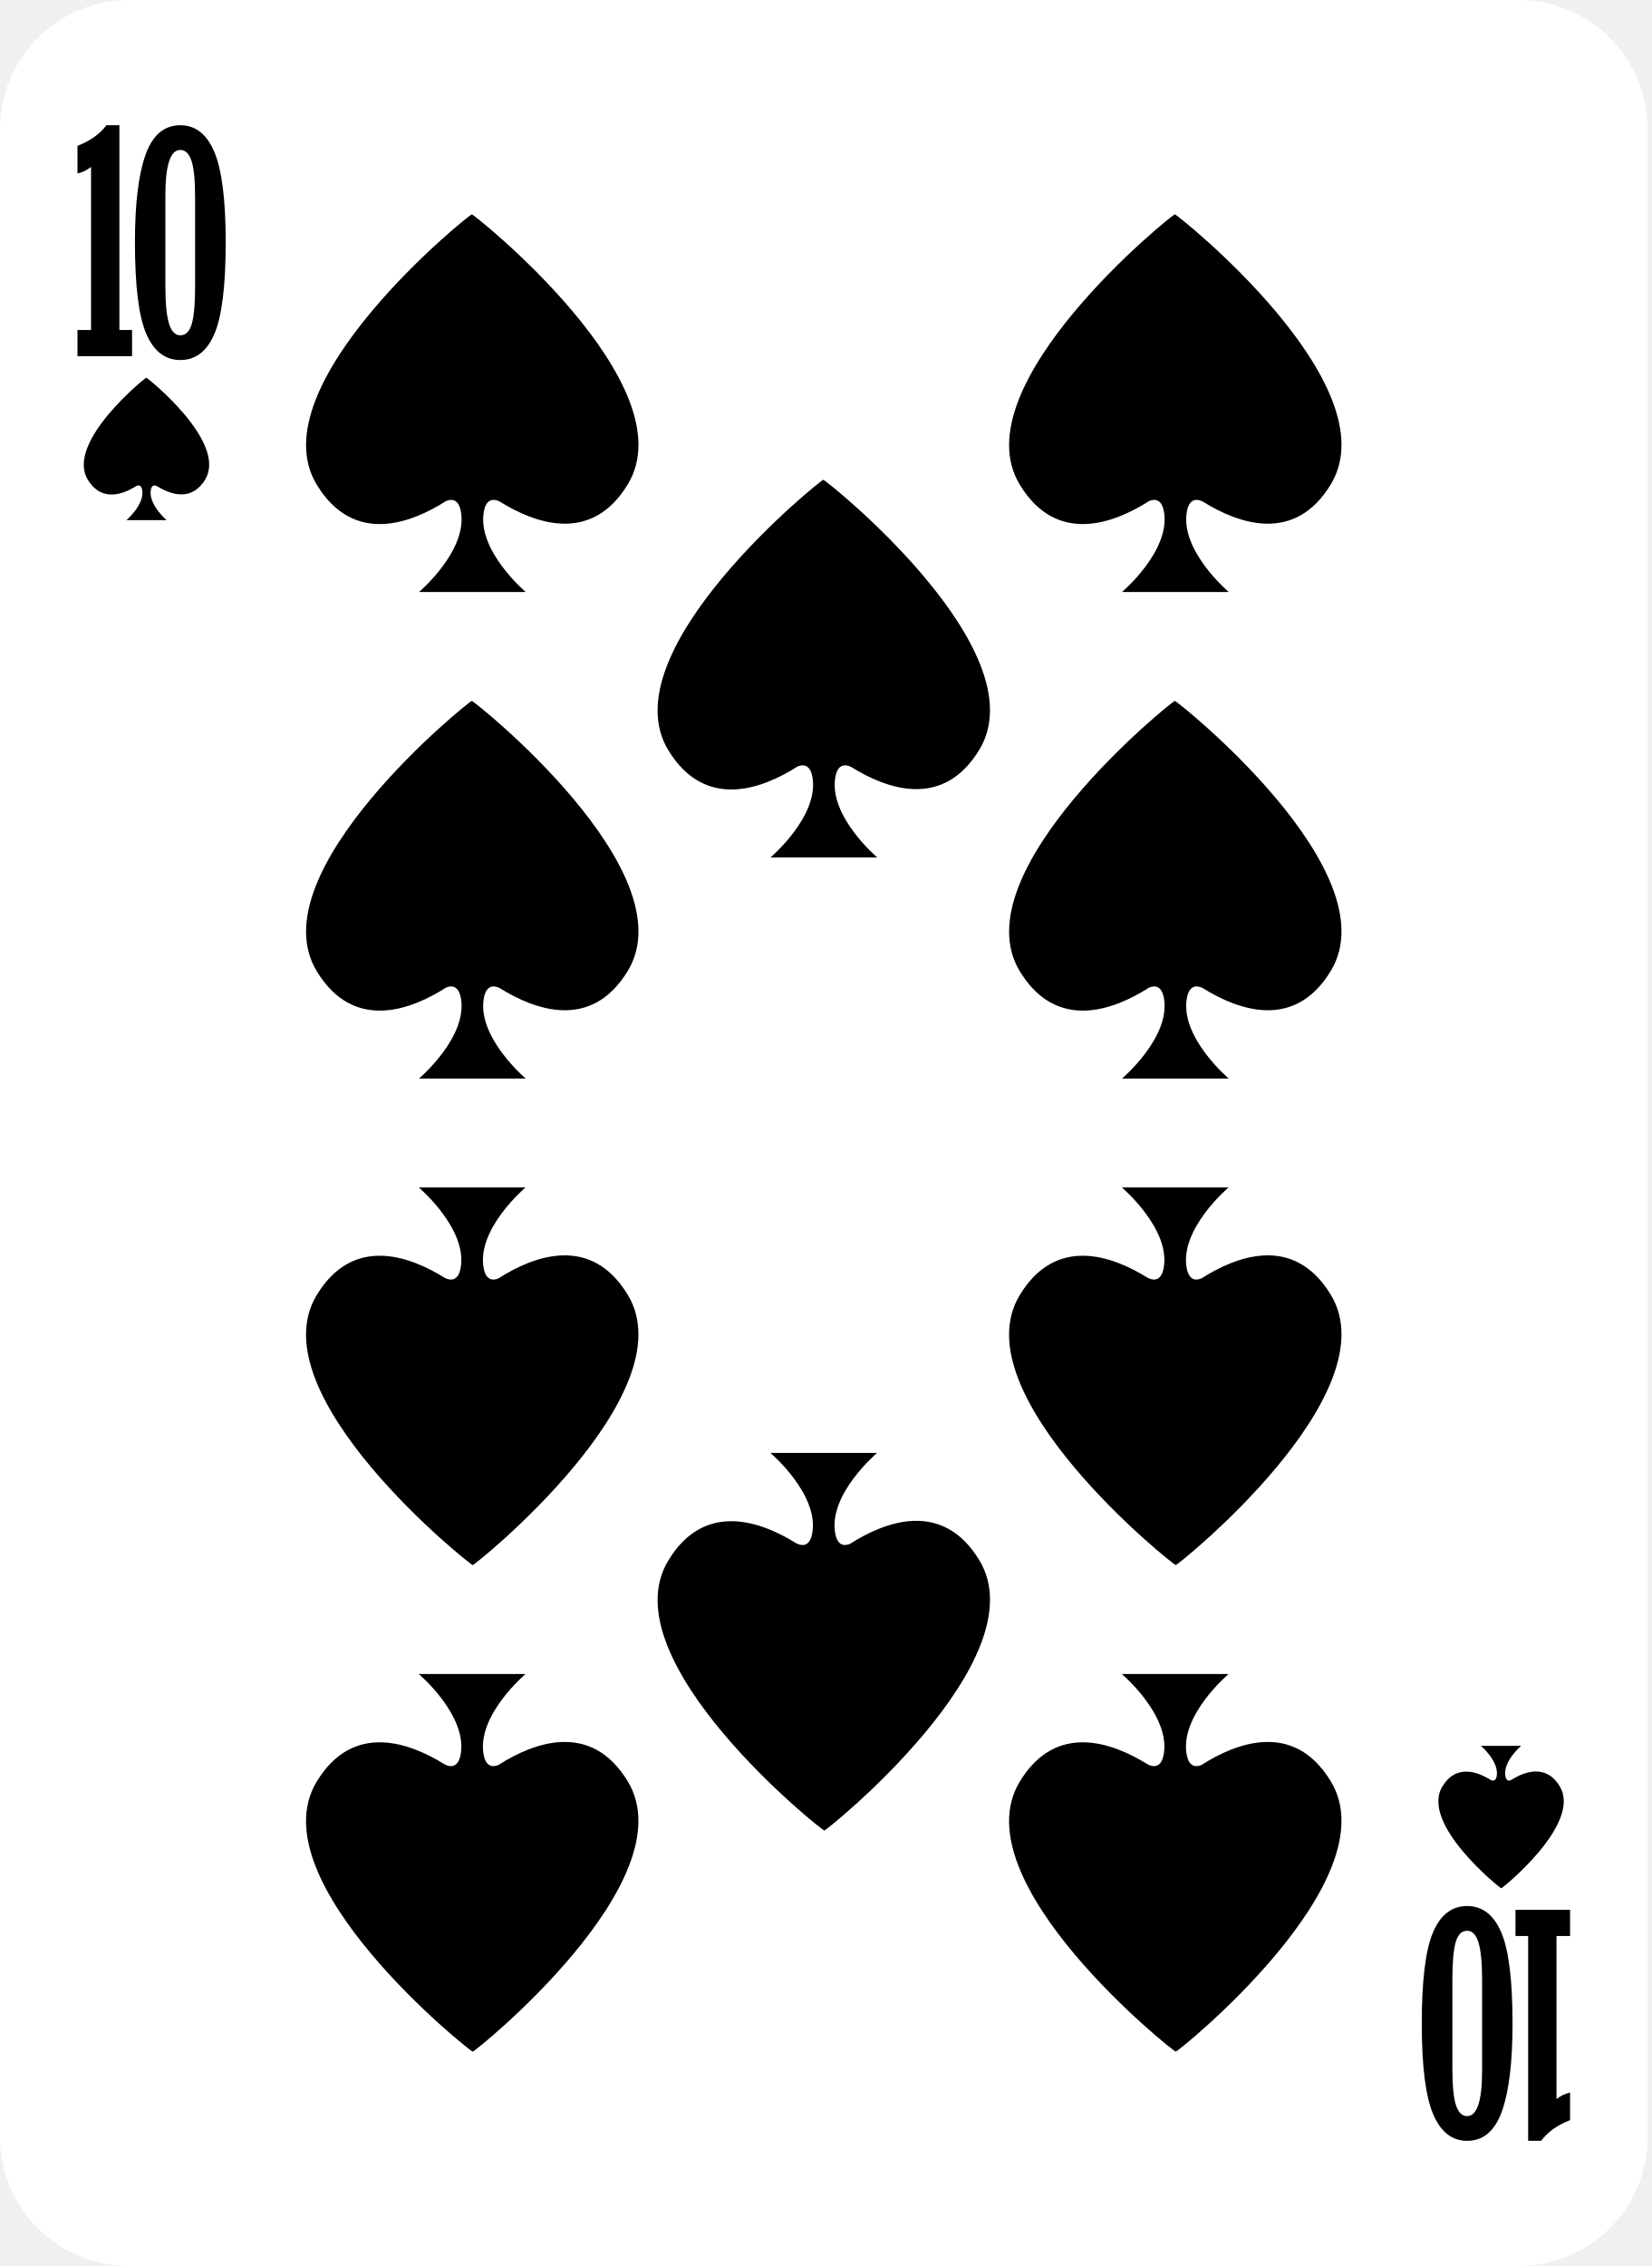
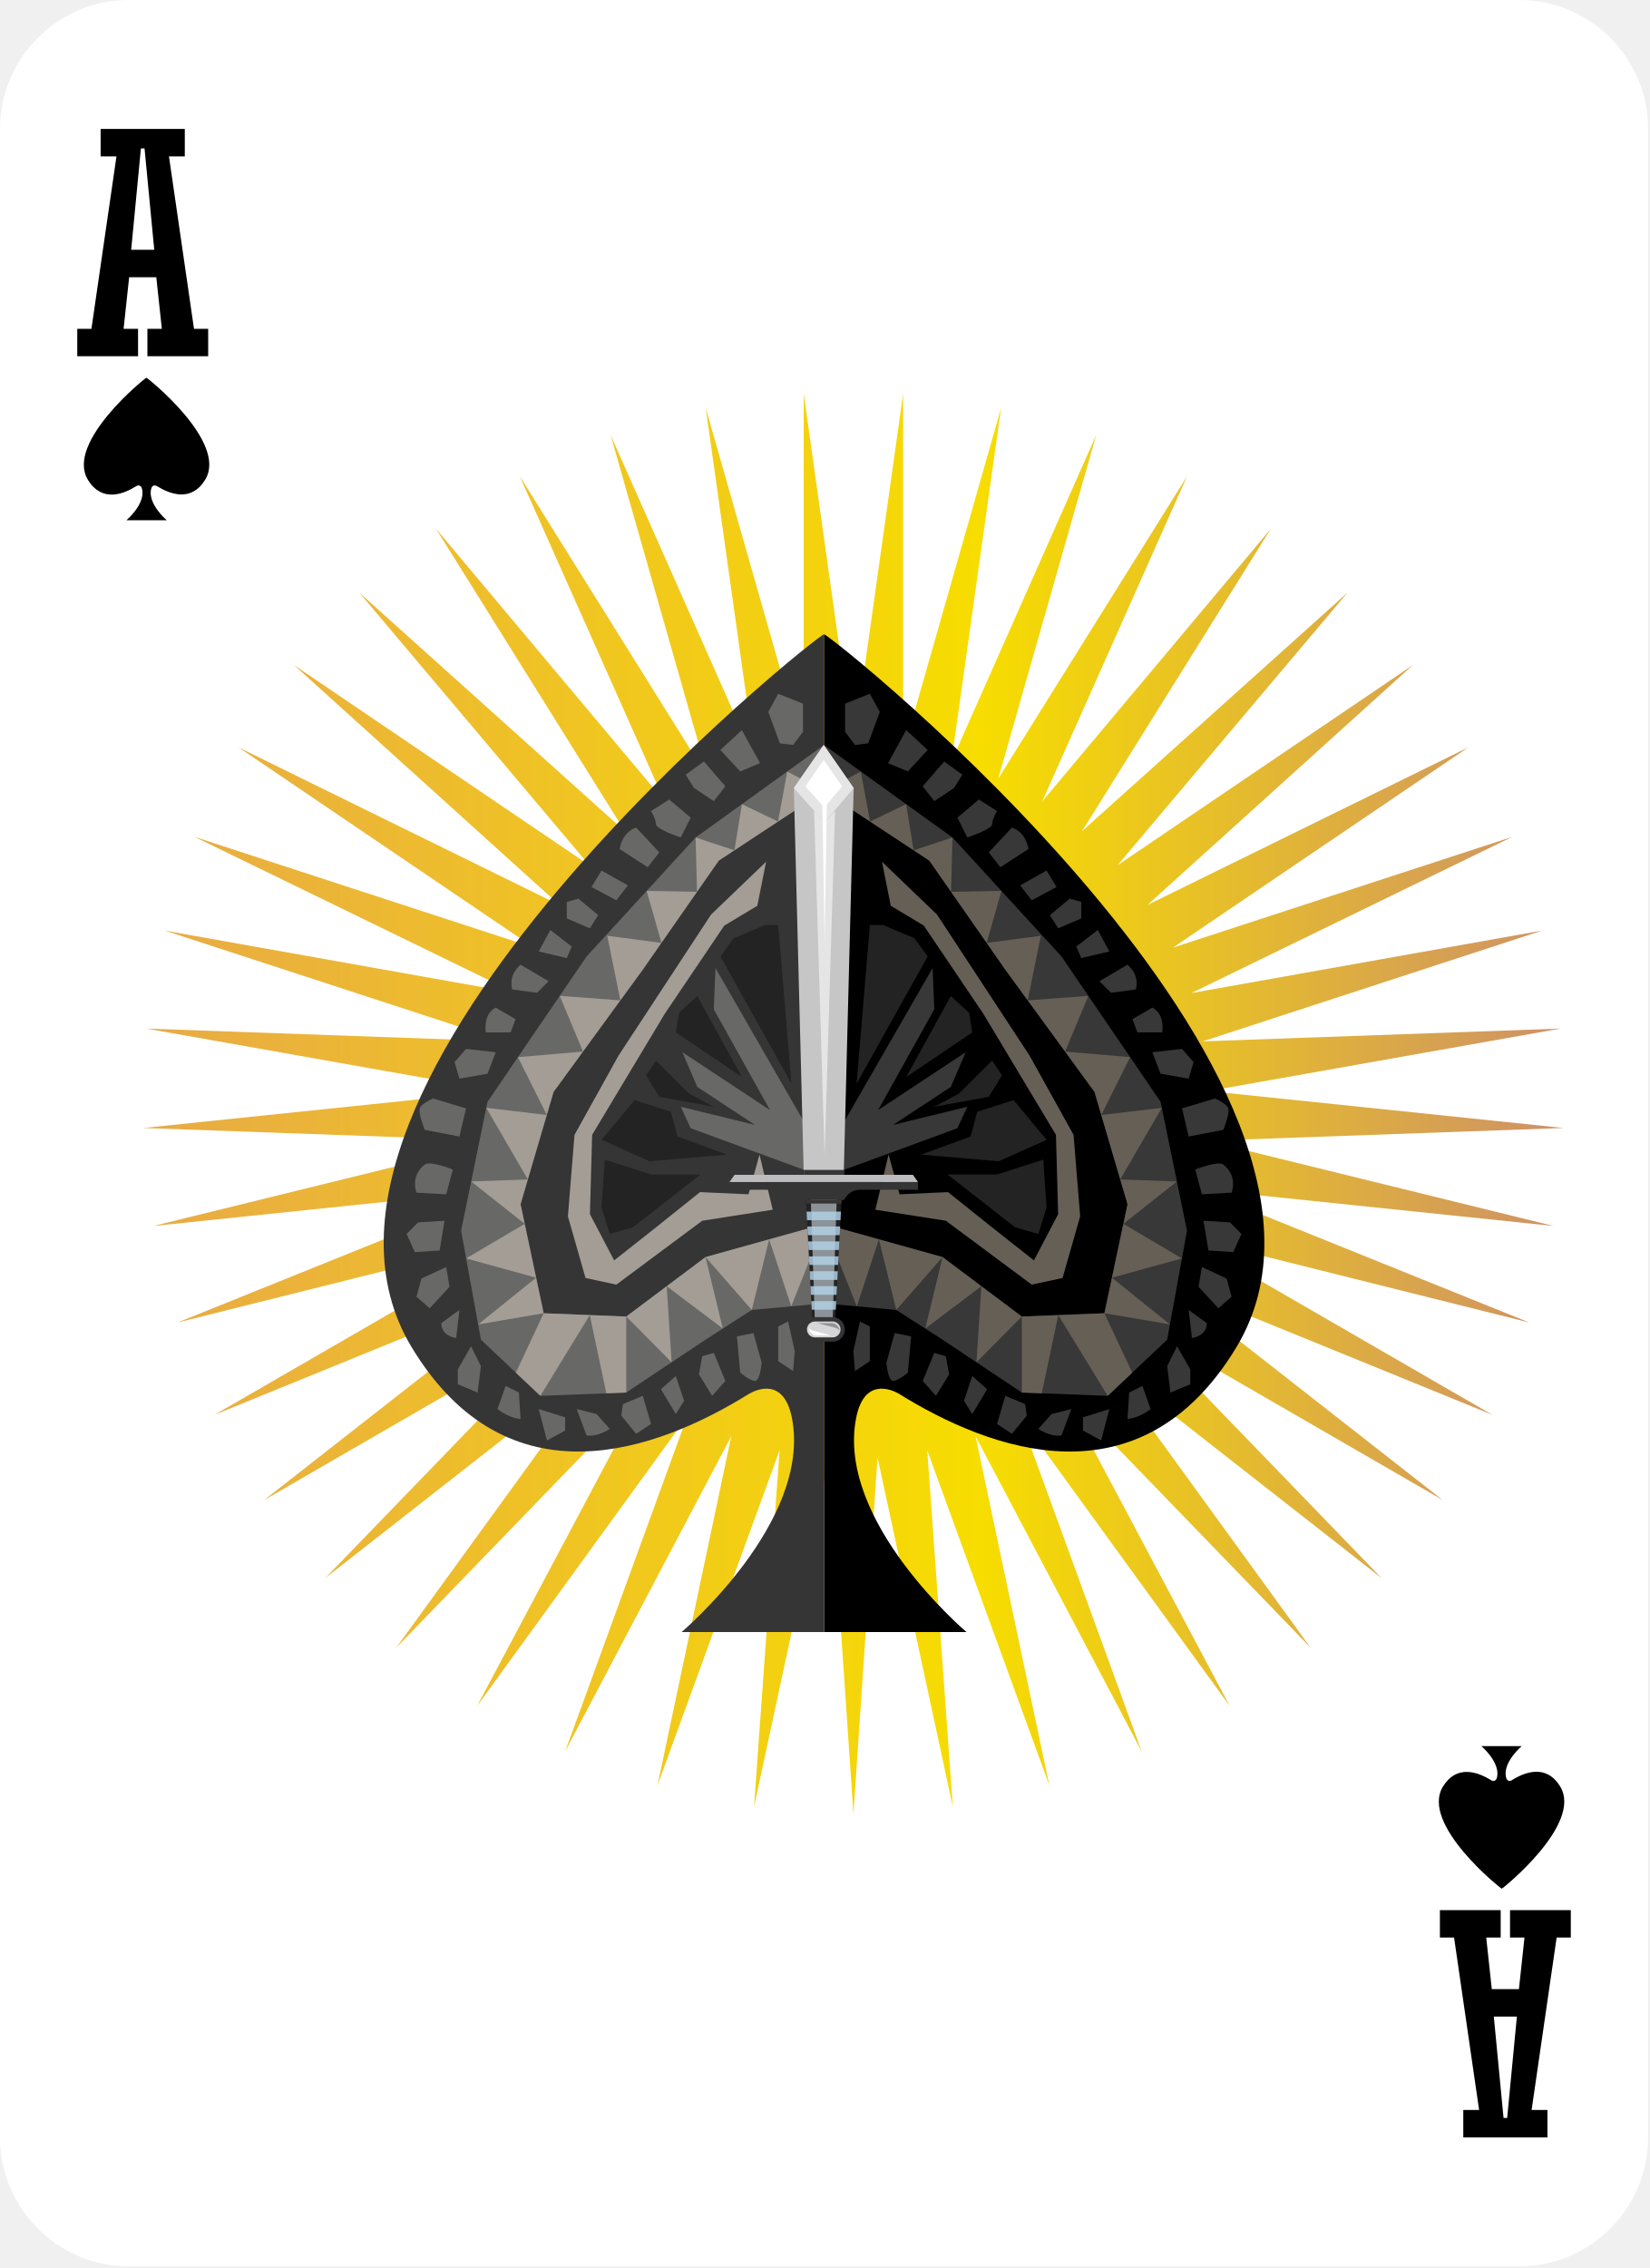
- <svg xmlns="http://www.w3.org/2000/svg" width="100%" height="100%" viewBox="0 0 250 343" version="1.1" xml:space="preserve" style="fill-rule:evenodd;clip-rule:evenodd;stroke-linejoin:round;stroke-miterlimit:1.414;">
-   <g transform="matrix(1,0,0,1,-8297.75,-8077.79)">
-     <g transform="matrix(1,0,0,1,8547.2,8097.28)">
-       <path d="M0,304.012C0,314.731 -8.771,323.502 -19.489,323.502L-229.961,323.502C-240.682,323.502 -249.45,314.731 -249.45,304.012L-249.45,-0.002C-249.45,-10.718 -240.682,-19.49 -229.961,-19.49L-19.489,-19.49C-8.771,-19.49 0,-10.718 0,-0.002L0,304.012Z" style="fill:white;fill-rule:nonzero;" />
-     </g>
-     <g transform="matrix(1,0,0,1,8319.9,8156.47)">
-       <path d="M0,-21.513C-0.075,-21.57 -12.306,-11.734 -8.854,-6.068C-6.735,-2.585 -3.44,-3.882 -1.478,-5.134C-1.26,-5.23 -0.781,-5.351 -0.628,-4.562C-0.201,-2.324 -3.019,0.057 -3.019,0.057L3.08,0.057C3.08,0.057 0.266,-2.324 0.692,-4.562C0.864,-5.456 1.461,-5.185 1.616,-5.095C3.591,-3.868 6.837,-2.654 8.919,-6.103C12.343,-11.79 0.075,-21.566 0,-21.513" style="fill-rule:nonzero;" />
-     </g>
-     <g transform="matrix(1,0,0,1,8309.48,8096.74)">
-       <path d="M0,34.971L0,31L2.055,31L2.055,6.323C1.4,6.825 0.716,7.153 0,7.305L0,3.127C1.902,2.397 3.363,1.354 4.383,0L6.346,0L6.346,31L8.264,31L8.264,34.971L0,34.971Z" style="fill-rule:nonzero;" />
-     </g>
-     <g transform="matrix(1,0,0,1,8322.79,8107.84)">
-       <path d="M0,13.353C0,15.849 0.179,17.697 0.537,18.9C0.895,20.103 1.469,20.703 2.26,20.703C3.081,20.703 3.66,20.13 3.995,18.98C4.329,17.832 4.497,15.955 4.497,13.353L4.497,-0.161C4.497,-2.778 4.314,-4.629 3.949,-5.719C3.584,-6.807 3.021,-7.35 2.26,-7.35C0.753,-7.35 0,-5.059 0,-0.481L0,13.353ZM9.131,6.621C9.131,13.164 8.568,17.771 7.441,20.441C6.315,23.111 4.588,24.447 2.26,24.447C-0.038,24.447 -1.758,23.123 -2.899,20.474C-4.04,17.826 -4.611,13.208 -4.611,6.621C-4.611,0.806 -4.078,-3.598 -3.014,-6.598C-1.948,-9.596 -0.19,-11.094 2.26,-11.094C4.558,-11.094 6.277,-9.741 7.419,-7.032C8.56,-4.323 9.131,0.228 9.131,6.621" style="fill-rule:nonzero;" />
-     </g>
-     <g transform="matrix(1,0,0,1,8525.04,8342.11)">
-       <path d="M0,21.513C0.075,21.57 12.305,11.736 8.854,6.068C6.735,2.585 3.44,3.882 1.477,5.134C1.26,5.23 0.781,5.351 0.629,4.562C0.201,2.325 3.019,-0.057 3.019,-0.057L-3.08,-0.057C-3.08,-0.057 -0.266,2.325 -0.693,4.562C-0.865,5.456 -1.461,5.185 -1.617,5.097C-3.591,3.868 -6.838,2.656 -8.919,6.103C-12.343,11.79 -0.075,21.566 0,21.513" style="fill-rule:nonzero;" />
-     </g>
-     <g transform="matrix(1,0,0,1,8535.46,8401.84)">
-       <path d="M0,-34.973L0,-31L-2.054,-31L-2.054,-6.323C-1.4,-6.825 -0.715,-7.153 0,-7.305L0,-3.127C-1.902,-2.397 -3.363,-1.354 -4.383,0L-6.346,0L-6.346,-31L-8.263,-31L-8.263,-34.973L0,-34.973Z" style="fill-rule:nonzero;" />
-     </g>
-     <g transform="matrix(1,0,0,1,8522.14,8390.75)">
-       <path d="M0,-13.353C0,-15.851 -0.179,-17.699 -0.537,-18.902C-0.894,-20.103 -1.469,-20.703 -2.26,-20.703C-3.081,-20.703 -3.66,-20.13 -3.994,-18.98C-4.329,-17.833 -4.497,-15.955 -4.497,-13.353L-4.497,0.161C-4.497,2.776 -4.313,4.629 -3.948,5.717C-3.583,6.805 -3.021,7.35 -2.26,7.35C-0.753,7.35 0,5.059 0,0.481L0,-13.353ZM-9.131,-6.621C-9.131,-13.164 -8.567,-17.771 -7.441,-20.441C-6.314,-23.113 -4.588,-24.447 -2.26,-24.447C0.038,-24.447 1.758,-23.123 2.899,-20.476C4.041,-17.828 4.611,-13.21 4.611,-6.621C4.611,-0.806 4.078,3.598 3.014,6.598C1.948,9.594 0.191,11.094 -2.26,11.094C-4.557,11.094 -6.277,9.741 -7.419,7.03C-8.56,4.321 -9.131,-0.228 -9.131,-6.621" style="fill-rule:nonzero;" />
-     </g>
-     <g transform="matrix(1,0,0,1,8369.18,8167.25)">
-       <path d="M0,-57.01C-0.199,-57.16 -32.61,-31.1 -23.464,-16.078C-17.849,-6.854 -9.118,-10.291 -3.916,-13.606C-3.339,-13.862 -2.071,-14.18 -1.663,-12.092C-0.534,-6.158 -7.995,0.15 -7.995,0.15L8.164,0.15C8.164,0.15 0.709,-6.158 1.837,-12.092C2.293,-14.461 3.872,-13.74 4.286,-13.506C9.521,-10.252 18.122,-7.031 23.636,-16.176C32.71,-31.25 0.198,-57.155 0,-57.01" style="fill-rule:nonzero;" />
-     </g>
-     <g transform="matrix(1,0,0,1,8475.62,8167.25)">
-       <path d="M0,-57.01C-0.201,-57.16 -32.611,-31.1 -23.464,-16.078C-17.849,-6.854 -9.117,-10.291 -3.913,-13.606C-3.338,-13.862 -2.07,-14.18 -1.662,-12.092C-0.535,-6.158 -7.998,0.15 -7.998,0.15L8.164,0.15C8.164,0.15 0.709,-6.158 1.834,-12.092C2.291,-14.461 3.869,-13.74 4.286,-13.506C9.52,-10.252 18.125,-7.031 23.635,-16.176C32.71,-31.25 0.198,-57.155 0,-57.01" style="fill-rule:nonzero;" />
-     </g>
-     <g transform="matrix(1,0,0,1,8369.18,8240.9)">
-       <path d="M0,-57.012C-0.199,-57.16 -32.61,-31.102 -23.464,-16.082C-17.849,-6.858 -9.118,-10.291 -3.916,-13.608C-3.339,-13.866 -2.071,-14.18 -1.663,-12.092C-0.534,-6.162 -7.995,0.148 -7.995,0.148L8.164,0.148C8.164,0.148 0.709,-6.162 1.837,-12.092C2.293,-14.463 3.872,-13.741 4.286,-13.51C9.521,-10.252 18.122,-7.033 23.636,-16.178C32.71,-31.25 0.198,-57.157 0,-57.012" style="fill-rule:nonzero;" />
-     </g>
-     <g transform="matrix(1,0,0,1,8475.62,8240.9)">
-       <path d="M0,-57.012C-0.201,-57.16 -32.611,-31.102 -23.464,-16.082C-17.849,-6.858 -9.117,-10.291 -3.913,-13.608C-3.338,-13.866 -2.07,-14.18 -1.662,-12.092C-0.535,-6.162 -7.998,0.148 -7.998,0.148L8.164,0.148C8.164,0.148 0.709,-6.162 1.834,-12.092C2.291,-14.463 3.869,-13.741 4.286,-13.51C9.52,-10.252 18.125,-7.033 23.635,-16.178C32.71,-31.25 0.198,-57.157 0,-57.012" style="fill-rule:nonzero;" />
-     </g>
-     <g transform="matrix(1,0,0,1,8422.4,8207.43)">
-       <path d="M0,-57.012C-0.198,-57.16 -32.61,-31.104 -23.466,-16.082C-17.851,-6.858 -9.117,-10.293 -3.915,-13.608C-3.338,-13.866 -2.073,-14.182 -1.662,-12.092C-0.534,-6.162 -7.994,0.148 -7.994,0.148L8.164,0.148C8.164,0.148 0.709,-6.162 1.837,-12.092C2.291,-14.463 3.87,-13.742 4.283,-13.508C9.518,-10.252 18.122,-7.035 23.636,-16.178C32.71,-31.25 0.199,-57.157 0,-57.012" style="fill-rule:nonzero;" />
-     </g>
-     <g transform="matrix(1,0,0,1,8475.76,8331.33)">
-       <path d="M0,57.012C0.201,57.16 32.611,31.1 23.467,16.08C17.852,6.856 9.117,10.293 3.916,13.608C3.338,13.864 2.073,14.182 1.662,12.092C0.535,6.158 7.998,-0.148 7.998,-0.148L-8.161,-0.148C-8.161,-0.148 -0.706,6.158 -1.834,12.092C-2.291,14.463 -3.869,13.742 -4.283,13.508C-9.518,10.252 -18.122,7.033 -23.635,16.176C-32.71,31.25 -0.198,57.155 0,57.012" style="fill-rule:nonzero;" />
-     </g>
-     <g transform="matrix(1,0,0,1,8369.32,8331.33)">
-       <path d="M0,57.012C0.199,57.16 32.607,31.1 23.461,16.08C17.848,6.856 9.115,10.293 3.913,13.608C3.336,13.864 2.068,14.182 1.66,12.092C0.531,6.158 7.995,-0.148 7.995,-0.148L-8.167,-0.148C-8.167,-0.148 -0.712,6.158 -1.837,12.092C-2.293,14.463 -3.873,13.742 -4.286,13.508C-9.521,10.252 -18.127,7.033 -23.639,16.176C-32.713,31.25 -0.201,57.155 0,57.012" style="fill-rule:nonzero;" />
-     </g>
-     <g transform="matrix(1,0,0,1,8475.76,8257.68)">
-       <path d="M0,57.008C0.201,57.158 32.611,31.098 23.467,16.08C17.852,6.854 9.117,10.289 3.916,13.606C3.338,13.863 2.073,14.178 1.662,12.09C0.535,6.158 7.998,-0.15 7.998,-0.15L-8.161,-0.15C-8.161,-0.15 -0.706,6.158 -1.834,12.09C-2.291,14.459 -3.869,13.738 -4.283,13.506C-9.518,10.25 -18.122,7.033 -23.635,16.176C-32.71,31.248 -0.198,57.154 0,57.008" style="fill-rule:nonzero;" />
-     </g>
-     <g transform="matrix(1,0,0,1,8369.32,8257.68)">
-       <path d="M0,57.008C0.199,57.158 32.607,31.098 23.461,16.08C17.848,6.854 9.115,10.289 3.913,13.606C3.336,13.863 2.068,14.178 1.66,12.09C0.531,6.158 7.995,-0.15 7.995,-0.15L-8.167,-0.15C-8.167,-0.15 -0.712,6.158 -1.837,12.09C-2.293,14.459 -3.873,13.738 -4.286,13.506C-9.521,10.25 -18.127,7.033 -23.639,16.176C-32.713,31.248 -0.201,57.154 0,57.008" style="fill-rule:nonzero;" />
-     </g>
-     <g transform="matrix(1,0,0,1,8422.55,8297.86)">
-       <path d="M0,57.012C0.195,57.16 32.607,31.102 23.463,16.08C17.848,6.856 9.117,10.291 3.912,13.608C3.338,13.864 2.07,14.18 1.662,12.092C0.531,6.16 7.994,-0.148 7.994,-0.148L-8.164,-0.148C-8.164,-0.148 -0.709,6.16 -1.838,12.092C-2.291,14.461 -3.873,13.741 -4.287,13.508C-9.521,10.252 -18.125,7.033 -23.639,16.176C-32.713,31.25 -0.202,57.155 0,57.012" style="fill-rule:nonzero;" />
+ <svg xmlns="http://www.w3.org/2000/svg" width="100%" height="100%" viewBox="0 0 849 1167" version="1.1" xml:space="preserve" style="fill-rule:evenodd;clip-rule:evenodd;stroke-linejoin:round;stroke-miterlimit:1.414;">
+   <g transform="matrix(1,0,0,1,-6776.44,-5982.77)">
+     <g transform="matrix(1,0,0,1,7624.57,6049.03)">
+       <path d="M0,1033.64C0,1070.09 -29.824,1099.91 -66.264,1099.91L-781.868,1099.91C-818.318,1099.91 -848.131,1070.09 -848.131,1033.64L-848.131,-0.004C-848.131,-36.445 -818.318,-66.264 -781.868,-66.264L-66.264,-66.264C-29.824,-66.264 0,-36.445 0,-0.004L0,1033.64Z" style="fill:white;fill-rule:nonzero;" />
+     </g>
+     <g transform="matrix(730.78,0,0,-730.78,6850.23,6550.75)">
+       <path d="M0.5,0.251L0.465,0.5L0.465,0.248L0.396,0.49L0.431,0.241L0.329,0.471L0.398,0.229L0.265,0.442L0.367,0.213L0.206,0.405L0.339,0.192L0.152,0.36L0.314,0.168L0.106,0.309L0.293,0.14L0.067,0.251L0.275,0.11L0.036,0.188L0.262,0.078L0.015,0.122L0.254,0.044L0.002,0.053L0.25,0.009L0,-0.017L0.251,-0.026L0.007,-0.086L0.257,-0.06L0.024,-0.154L0.268,-0.093L0.05,-0.219L0.283,-0.124L0.085,-0.279L0.303,-0.153L0.128,-0.334L0.326,-0.179L0.178,-0.383L0.353,-0.202L0.235,-0.424L0.383,-0.22L0.297,-0.456L0.414,-0.234L0.362,-0.48L0.448,-0.244L0.43,-0.495L0.483,-0.249L0.5,-0.5L0.517,-0.249L0.57,-0.495L0.552,-0.244L0.638,-0.48L0.586,-0.234L0.703,-0.456L0.617,-0.22L0.765,-0.424L0.647,-0.202L0.822,-0.383L0.674,-0.179L0.872,-0.334L0.697,-0.153L0.915,-0.279L0.717,-0.124L0.95,-0.219L0.732,-0.093L0.976,-0.154L0.743,-0.06L0.993,-0.086L0.749,-0.026L1,-0.017L0.75,0.009L0.998,0.053L0.746,0.044L0.985,0.122L0.738,0.078L0.964,0.188L0.725,0.11L0.933,0.251L0.707,0.14L0.894,0.309L0.686,0.168L0.848,0.36L0.661,0.192L0.794,0.405L0.633,0.213L0.735,0.442L0.602,0.229L0.671,0.471L0.569,0.241L0.604,0.49L0.535,0.248L0.535,0.5L0.5,0.251Z" style="fill:url(#_Linear1);fill-rule:nonzero;" />
+     </g>
+     <g transform="matrix(1,0,0,1,6851.77,6250.26)">
+       <path d="M0,-73.141C-0.255,-73.333 -41.839,-39.9 -30.104,-20.63C-22.899,-8.793 -11.697,-13.203 -5.023,-17.455C-4.283,-17.785 -2.659,-18.192 -2.138,-15.513C-0.687,-7.904 -10.263,0.192 -10.263,0.192L10.473,0.192C10.473,0.192 0.903,-7.904 2.354,-15.513C2.938,-18.551 4.968,-17.632 5.495,-17.329C12.206,-13.152 23.246,-9.026 30.321,-20.753C41.966,-40.094 0.256,-73.33 0,-73.141" style="fill-rule:nonzero;" />
+     </g>
+     <g transform="matrix(1,0,0,1,6843.95,6103.91)">
+       <path d="M0,7.379L11.873,7.379L6.866,-44.776L5.004,-44.776L0,7.379ZM-1.046,21.504L-3.908,48.046L3.529,48.046L3.529,62.172L-27.751,62.172L-27.751,48.046L-20.453,48.046L-7.574,-40.67L-15.722,-40.67L-15.722,-54.793L27.588,-54.793L27.588,-40.67L19.443,-40.67L32.323,48.046L39.618,48.046L39.618,62.172L8.341,62.172L8.341,48.046L15.778,48.046L12.912,21.504L-1.046,21.504Z" style="fill-rule:nonzero;" />
+     </g>
+     <g transform="matrix(1,0,0,1,7549.25,6881.43)">
+       <path d="M0,73.146C0.256,73.335 41.836,39.904 30.104,20.632C22.9,8.795 11.695,13.205 5.021,17.461C4.281,17.791 2.656,18.195 2.135,15.516C0.686,7.906 10.264,-0.189 10.264,-0.189L-10.475,-0.189C-10.475,-0.189 -0.906,7.906 -2.357,15.516C-2.941,18.557 -4.967,17.634 -5.498,17.332C-12.209,13.155 -23.248,9.028 -30.324,20.755C-41.965,40.096 -0.256,73.333 0,73.146" style="fill-rule:nonzero;" />
+     </g>
+     <g transform="matrix(1,0,0,1,7557.05,7027.79)">
+       <path d="M0,-7.378L-11.873,-7.378L-6.867,44.777L-5.004,44.777L0,-7.378ZM1.045,-21.502L3.908,-48.045L-3.529,-48.045L-3.529,-62.173L27.748,-62.173L27.748,-48.045L20.453,-48.045L7.574,40.671L15.719,40.671L15.719,54.795L-27.588,54.795L-27.588,40.671L-19.443,40.671L-32.324,-48.045L-39.617,-48.045L-39.617,-62.173L-8.34,-62.173L-8.34,-48.045L-15.777,-48.045L-12.916,-21.502L1.045,-21.502Z" style="fill-rule:nonzero;" />
+     </g>
+     <g transform="matrix(1,0,0,1,7273.8,6307.88)">
+       <path d="M0,514.659C0,514.659 -66.984,457.971 -56.826,404.723C-52.736,383.457 -38.535,389.894 -34.84,392.01C12.133,421.225 89.412,450.115 138.941,368.047C220.43,232.661 -71.539,0 -73.305,1.283L-73.305,514.659L0,514.659Z" style="fill-rule:nonzero;" />
+     </g>
+     <g transform="matrix(1,0,0,1,7266.58,6653.4)">
+       <path d="M0,-239.701L56.1,-178.5L107.1,-103.701L120.699,-37.4L110.5,18.699L79.9,47.6L35.699,45.9L-5.1,18.699L-28.9,3.4L-66.08,0L-66.08,-40.801L-5.1,-23.801L35.699,6.799L78.199,5.1L90.1,-51L73.1,-108.801L27.199,-171.701L-11.9,-227.801L-66.08,-263.5L-66.08,-287.301L0,-239.701Z" style="fill:rgb(56,56,56);fill-rule:nonzero;" />
+     </g>
+     <g transform="matrix(1,0,0,1,7348.66,6440.53)">
+       <path d="M0,199.687L36.021,189.763L5.877,171.981L33.428,150.168L4.273,149.129L25.658,112.292L-5.486,115.949L8.021,161.876L-3.879,217.976L29.85,223.721L0,199.687ZM-96.074,225.858L-67.188,204.07L-69.721,243.213L-46.379,219.675L-87.178,189.076L-96.074,225.858ZM-46.379,258.776L-36.129,259.17L-27.609,218.925L-2.178,260.476L10.449,248.547L-3.879,217.976L-46.379,219.675L-46.379,258.776ZM-110.979,216.276L-87.178,189.076L-119.916,179.948L-110.979,216.276ZM-102.047,-20.24L-93.979,-14.924L-64.475,27.409L-56.887,0.658L-82.789,1.129L-82.078,-26.825L-102.047,-20.24ZM-8.979,104.076L-5.488,115.948L9.355,86.203L-24.119,83.329L-12.148,54.658L-43.35,56.976L-36.604,23.75L-64.475,27.409L-54.879,41.175L-8.979,104.076ZM-129.23,-60.788L-129.23,-60.789L-148.158,-50.624L-124.498,-35.035L-129.23,-60.788ZM-105.902,-43.984L-124.498,-35.035L-102.047,-20.241L-105.902,-43.984ZM-131.285,214.418L-119.916,179.948L-148.158,172.076L-131.285,214.418Z" style="fill:rgb(102,95,85);fill-rule:nonzero;" />
+     </g>
+     <g transform="matrix(1,0,0,1,7204.53,6494.67)">
+       <path d="M0,76.284L51.85,-13.816L52.701,7.434L23.801,59.284L68.85,29.534L61.201,47.385L31.451,66.934L69.701,57.585L64.6,68.635L6.107,90.1L0,76.284Z" style="fill:rgb(56,56,56);fill-rule:nonzero;" />
+     </g>
+     <g transform="matrix(1,0,0,1,7230.31,6643.77)">
+       <path d="M0,-217.601L28.336,-190.401L75.936,-117.868L98.6,-77.067L102,-35.134L92.936,-3.401L77.066,0L32.867,-32.867L-3.4,-38.535L3.4,-66.867L9.066,-46.466L34,-47.601L56.668,-29.466L78.199,-12.466L90.668,-36.267L89.535,-77.067L52.135,-139.401L21.535,-184.733L4.535,-194.933L0,-217.601Z" style="fill:rgb(102,95,85);fill-rule:nonzero;" />
+     </g>
+     <g transform="matrix(1,0,0,1,7211.33,6346.55)">
+       <path d="M0,12.75L0,-1.7L12.75,-6.8L17.85,2.55L11.9,18.7L5.1,19.55L0,12.75Z" style="fill:rgb(56,56,56);fill-rule:nonzero;" />
+     </g>
+     <g transform="matrix(0.481919,-0.876216,-0.876216,-0.481919,7244.3,6381.09)">
+       <path d="M-0.301,12.24L19.1,12.24L15.487,-2.358L0.89,1.255L-0.301,12.24Z" style="fill:rgb(56,56,56);fill-rule:nonzero;" />
+     </g>
+     <g transform="matrix(1,0,0,1,7251.28,6382.25)">
+       <path d="M0,5.1L11.051,-7.65L20.4,-0.85L16.15,5.95L5.951,12.75L0,5.1Z" style="fill:rgb(56,56,56);fill-rule:nonzero;" />
+     </g>
+     <g transform="matrix(1,0,0,1,7269.13,6404.35)">
+       <path d="M0,-0.849L11.051,-10.199L20.4,-4.249C20.4,-4.249 17.852,0.001 17.852,2.551C17.852,5.1 5.102,9.35 5.102,9.35L0,-0.849Z" style="fill:rgb(56,56,56);fill-rule:nonzero;" />
+     </g>
+     <g transform="matrix(0.682318,-0.731055,-0.731055,-0.682318,7290.38,6428)">
+       <path d="M1.376,8.267L18.817,8.267C22.173,0.934 16.538,-5.487 16.538,-5.487L-0.156,-1.303L1.376,8.267Z" style="fill:rgb(56,56,56);fill-rule:nonzero;" />
+     </g>
+     <g transform="matrix(0.871576,-0.490261,-0.490261,-0.871576,7302.63,6442.94)">
+       <path d="M1.201,4.584L16.805,4.584L17.082,-5.325L2.635,-5L1.201,4.584Z" style="fill:rgb(56,56,56);fill-rule:nonzero;" />
+     </g>
+     <g transform="matrix(1,0,0,1,7316.73,6451.95)">
+       <path d="M0,1.701L10.199,-6.799L16.148,-5.099L16.148,3.401L4.25,8.5L0,1.701Z" style="fill:rgb(56,56,56);fill-rule:nonzero;" />
+     </g>
+     <g transform="matrix(0.792597,-0.609745,-0.609745,-0.792597,7332.87,6474.72)">
+       <path d="M0.985,5.447L14.926,5.447L12.905,-6.94L-0.622,-0.823L0.985,5.447Z" style="fill:rgb(56,56,56);fill-rule:nonzero;" />
+     </g>
+     <g transform="matrix(0.861919,-0.507046,-0.507046,-0.861919,7344.34,6492.86)">
+       <path d="M0.821,5.563L17.584,5.563C20.429,-3.013 14.783,-7.581 14.783,-7.581L2.931,-2.581L0.821,5.563Z" style="fill:rgb(56,56,56);fill-rule:nonzero;" />
+     </g>
+     <g transform="matrix(0.863794,-0.503845,-0.503845,-0.863794,7360.17,6511.54)">
+       <path d="M1.372,4.225L13.18,4.225C17.341,-2.139 11.161,-9.358 11.161,-9.358L0.148,-2.934L1.372,4.225Z" style="fill:rgb(56,56,56);fill-rule:nonzero;" />
+     </g>
+     <g transform="matrix(1,0,0,1,7369.43,6536.1)">
+       <path d="M0,-11.902L15.301,-13.601L21.25,-6.801L18.699,1.699L4.25,-0.851L0,-11.902Z" style="fill:rgb(56,56,56);fill-rule:nonzero;" />
+     </g>
+     <g transform="matrix(1,0,0,1,7384.73,6562.45)">
+       <path d="M0,-9.35L17,-14.45C17,-14.45 22.949,-11.9 23.799,-9.35C24.648,-6.8 21.25,1.7 21.25,1.7L3.398,5.1L0,-9.35Z" style="fill:rgb(56,56,56);fill-rule:nonzero;" />
+     </g>
+     <g transform="matrix(-0.536823,0.843695,0.843695,0.536823,7411.91,6581.41)">
+       <path d="M13.587,-15.507C13.587,-15.507 3.346,-8.172 3.678,-4.684C4.591,4.963 13.587,6.659 13.587,6.659L22.519,-5.794L13.587,-15.507Z" style="fill:rgb(56,56,56);fill-rule:nonzero;" />
+     </g>
+     <g transform="matrix(1,0,0,1,7395.78,6627.05)">
+       <path d="M0,-16.15L13.6,-15.3L19.551,-9.351L15.301,0L2.551,-0.851L0,-16.15Z" style="fill:rgb(56,56,56);fill-rule:nonzero;" />
+     </g>
+     <g transform="matrix(1,0,0,1,7394.93,6655.95)">
+       <path d="M0,-21.25L12.75,-15.299L15.301,-5.949L8.5,0L-1.699,-11.049L0,-21.25Z" style="fill:rgb(56,56,56);fill-rule:nonzero;" />
+     </g>
+     <g transform="matrix(1,0,0,1,7388.13,6671.25)">
+       <path d="M0,-14.45L9.352,-7.65C9.352,-0.85 1.701,0 1.701,0L0,-14.45Z" style="fill:rgb(56,56,56);fill-rule:nonzero;" />
+     </g>
+     <g transform="matrix(1,0,0,1,7382.18,6699.3)">
+       <path d="M0,-23.8L6.801,-11.9L6.801,-4.25L-3.4,0L-5.1,-13.601L0,-23.8Z" style="fill:rgb(56,56,56);fill-rule:nonzero;" />
+     </g>
+     <g transform="matrix(0.336336,0.941742,0.941742,-0.336336,7371.21,6703.14)">
+       <path d="M-9.133,-4.04L3.503,-4.04C6.019,-12.16 4.304,-16.962 4.304,-16.962L-8.219,-11.589L-9.133,-4.04Z" style="fill:rgb(56,56,56);fill-rule:nonzero;" />
+     </g>
+     <g transform="matrix(-0.254508,0.967071,0.967071,0.254508,7346.61,6724.51)">
+       <path d="M-16.339,-3.553L0.36,-3.553L-2.192,-13.893L-8.768,-15.624L-16.339,-3.553Z" style="fill:rgb(56,56,56);fill-rule:nonzero;" />
+     </g>
+     <g transform="matrix(-0.351123,0.936329,0.936329,0.351123,7323.06,6725.52)">
+       <path d="M-18.25,-1.803L-3.725,-1.803C-0.84,-7.075 -2.73,-14.139 -2.73,-14.139L-12.281,-10.457L-18.25,-1.803Z" style="fill:rgb(56,56,56);fill-rule:nonzero;" />
+     </g>
+     <g transform="matrix(1,0,0,1,7293.78,6720.55)">
+       <path d="M0,-19.55L-4.25,-5.101L3.4,0L11.051,-9.351L10.201,-15.3L0,-19.55Z" style="fill:rgb(56,56,56);fill-rule:nonzero;" />
+     </g>
+     <g transform="matrix(-0.316228,0.948683,0.948683,0.316228,7288.29,6702.06)">
+       <path d="M-7.036,-14.479L6.404,-14.479L11.511,-8.297L-3.004,-5.071L-7.036,-14.479Z" style="fill:rgb(56,56,56);fill-rule:nonzero;" />
+     </g>
+     <g transform="matrix(1,0,0,1,7257.23,6701)">
+       <path d="M0,-22.1L-5.951,-7.65L0.85,0L7.648,-11.051L5.949,-20.4L0,-22.1Z" style="fill:rgb(56,56,56);fill-rule:nonzero;" />
+     </g>
+     <g transform="matrix(1,0,0,1,7236.83,6693.35)">
+       <path d="M0,-24.65L-4.25,-9.349C-4.25,-9.349 -3.4,0 -0.85,0C1.699,0 6.799,-4.25 6.799,-4.25L8.5,-22.949L0,-24.65Z" style="fill:rgb(56,56,56);fill-rule:nonzero;" />
+     </g>
+     <g transform="matrix(1,0,0,1,7224.08,6685.7)">
+       <path d="M0,-20.4L0,-2.55L-7.65,2.55L-8.5,-7.65L-5.1,-22.95L0,-20.4Z" style="fill:rgb(56,56,56);fill-rule:nonzero;" />
+     </g>
+     <g transform="matrix(1,0,0,1,7224.08,6540.35)">
+       <path d="M0,-81.6L-6.801,0L29.75,-65.45L22.949,-74.8L6.799,-81.6L0,-81.6Z" style="fill:rgb(35,35,35);fill-rule:nonzero;" />
+     </g>
+     <g transform="matrix(-0.48263,0.875824,0.875824,0.48263,7275.15,6531.39)">
+       <path d="M-27.062,-25.663L20.492,-25.663L-16.016,-6.961L-24.13,-13.372L-27.062,-25.663Z" style="fill:rgb(35,35,35);fill-rule:nonzero;" />
+     </g>
+     <g transform="matrix(1,0,0,1,7286.98,6552.25)">
+       <path d="M0,-23.801L-17,-6.801L-29.75,0L-1.701,-5.1L5.1,-16.151L0,-23.801Z" style="fill:rgb(35,35,35);fill-rule:nonzero;" />
+     </g>
+     <g transform="matrix(1,0,0,1,7298.03,6580.3)">
+       <path d="M0,-31.45L-18.699,-25.5L-22.1,-12.75L-47.6,-3.4L-7.65,0L17,-11.05L0,-31.45Z" style="fill:rgb(35,35,35);fill-rule:nonzero;" />
+     </g>
+     <g transform="matrix(1,0,0,1,7313.33,6617.7)">
+       <path d="M0,-38.25L-23.801,-30.6L-49.301,-30.6L-14.451,-3.399L-2.551,0L1.699,-13.6L0,-38.25Z" style="fill:rgb(35,35,35);fill-rule:nonzero;" />
+     </g>
+     <g transform="matrix(1,0,0,1,7127.19,6307.88)">
+       <path d="M0,514.659C0,514.659 66.985,457.971 56.827,404.723C52.737,383.457 38.536,389.894 34.84,392.01C-12.132,421.225 -89.412,450.115 -138.941,368.047C-220.429,232.661 71.54,0 73.307,1.283L73.307,514.659L0,514.659Z" style="fill:rgb(53,53,53);fill-rule:nonzero;" />
+     </g>
+     <g transform="matrix(1,0,0,1,7134.42,6653.4)">
+       <path d="M0,-239.701L-56.1,-178.5L-107.1,-103.701L-120.7,-37.4L-110.5,18.699L-79.9,47.6L-35.7,45.9L5.1,18.699L28.9,3.4L66.079,0L66.079,-40.801L5.1,-23.801L-35.7,6.799L-78.2,5.1L-90.1,-51L-73.1,-108.801L-27.2,-171.701L11.9,-227.801L66.079,-263.5L66.079,-287.301L0,-239.701Z" style="fill:rgb(104,104,103);fill-rule:nonzero;" />
+     </g>
+     <g transform="matrix(1,0,0,1,7022.49,6416.49)">
+       <path d="M0,247.755L33.728,242.01L21.828,185.91L35.335,139.983L4.187,136.326L25.576,173.163L-3.583,174.202L23.97,196.015L-6.176,213.797L29.847,223.721L0,247.755ZM117.027,213.109L76.228,243.709L99.569,267.247L97.036,228.104L125.92,249.892L117.027,213.109ZM76.228,243.709L33.728,242.01L19.397,272.581L32.027,284.51L57.455,242.959L65.978,283.204L76.228,282.81L76.228,243.709ZM149.766,203.982L117.027,213.109L140.828,240.31L149.766,203.982ZM111.928,-2.791L112.639,25.163L86.736,24.692L86.733,24.692L94.32,51.443L123.828,9.109L131.896,3.794L111.928,-2.791ZM84.728,65.209L94.32,51.443L66.453,47.784L73.196,81.009L41.999,78.692L53.965,107.362L20.489,110.236L35.335,139.982L38.828,128.109L84.728,65.209ZM154.348,-11.001L178.006,-26.59L159.077,-36.755L159.077,-36.754L154.348,-11.001ZM131.896,3.793L154.348,-11.001L135.748,-19.95L131.896,3.793ZM178.006,196.109L149.766,203.982L161.135,238.452L178.006,196.109Z" style="fill:rgb(163,157,149);fill-rule:nonzero;" />
+     </g>
+     <g transform="matrix(1,0,0,1,7196.47,6494.67)">
+       <path d="M0,76.284L-51.849,-13.816L-52.7,7.434L-23.799,59.284L-68.849,29.534L-61.2,47.385L-31.45,66.934L-69.7,57.585L-64.599,68.635L-6.109,90.1L0,76.284Z" style="fill:rgb(104,104,103);fill-rule:nonzero;" />
+     </g>
+     <g transform="matrix(1,0,0,1,7170.69,6643.77)">
+       <path d="M0,-217.601L-28.332,-190.401L-75.933,-117.868L-98.601,-77.067L-102,-35.134L-92.933,-3.401L-77.064,0L-32.864,-32.867L3.4,-38.535L-3.4,-66.867L-9.064,-46.466L-34,-47.601L-56.665,-29.466L-78.2,-12.466L-90.665,-36.267L-89.532,-77.067L-52.133,-139.401L-21.532,-184.733L-4.532,-194.933L0,-217.601Z" style="fill:rgb(163,157,149);fill-rule:nonzero;" />
+     </g>
+     <g transform="matrix(1,0,0,1,7189.67,6346.55)">
+       <path d="M0,12.75L0,-1.7L-12.75,-6.8L-17.85,2.55L-11.9,18.7L-5.1,19.55L0,12.75Z" style="fill:rgb(104,104,103);fill-rule:nonzero;" />
+     </g>
+     <g transform="matrix(-0.481958,-0.876194,-0.876194,0.481958,7158.04,6357.07)">
+       <path d="M-20.702,0.51L-1.3,0.51L-4.913,15.108L-19.51,11.496L-20.702,0.51Z" style="fill:rgb(104,104,103);fill-rule:nonzero;" />
+     </g>
+     <g transform="matrix(1,0,0,1,7149.72,6382.25)">
+       <path d="M0,5.1L-11.05,-7.65L-20.399,-0.85L-16.149,5.95L-5.95,12.75L0,5.1Z" style="fill:rgb(104,104,103);fill-rule:nonzero;" />
+     </g>
+     <g transform="matrix(1,0,0,1,7131.87,6404.35)">
+       <path d="M0,-0.849L-11.05,-10.199L-20.4,-4.249C-20.4,-4.249 -17.851,0.001 -17.851,2.551C-17.851,5.1 -5.101,9.35 -5.101,9.35L0,-0.849Z" style="fill:rgb(104,104,103);fill-rule:nonzero;" />
+     </g>
+     <g transform="matrix(-0.682288,-0.731084,-0.731084,0.682288,7100.43,6409.61)">
+       <path d="M-19.023,-3.167L-1.583,-3.167C1.773,4.166 -3.862,10.587 -3.862,10.587L-20.556,6.403L-19.023,-3.167Z" style="fill:rgb(104,104,103);fill-rule:nonzero;" />
+     </g>
+     <g transform="matrix(-0.871591,-0.490234,-0.490234,0.871591,7082.07,6433.77)">
+       <path d="M-17.499,-4.584L-1.895,-4.584L-1.617,5.325L-16.064,5.001L-17.499,-4.584Z" style="fill:rgb(104,104,103);fill-rule:nonzero;" />
+     </g>
+     <g transform="matrix(1,0,0,1,7084.27,6451.95)">
+       <path d="M0,1.701L-10.199,-6.799L-16.149,-5.099L-16.149,3.401L-4.25,8.5L0,1.701Z" style="fill:rgb(104,104,103);fill-rule:nonzero;" />
+     </g>
+     <g transform="matrix(-0.792624,-0.609711,-0.609711,0.792624,7056.21,6462.33)">
+       <path d="M-16.015,-2.897L-2.074,-2.897L-4.095,9.489L-17.621,3.374L-16.015,-2.897Z" style="fill:rgb(104,104,103);fill-rule:nonzero;" />
+     </g>
+     <g transform="matrix(-0.861919,-0.507046,-0.507046,0.861919,7039.63,6479.89)">
+       <path d="M-20.429,-3.013L-3.666,-3.013C-0.821,5.563 -6.467,10.131 -6.467,10.131L-18.319,5.131L-20.429,-3.013Z" style="fill:rgb(104,104,103);fill-rule:nonzero;" />
+     </g>
+     <g transform="matrix(-0.863794,-0.503845,-0.503845,0.863794,7025.71,6503.71)">
+       <path d="M-15.628,-5.077L-3.82,-5.077C0.341,1.287 -5.838,8.507 -5.838,8.507L-16.852,2.083L-15.628,-5.077Z" style="fill:rgb(104,104,103);fill-rule:nonzero;" />
+     </g>
+     <g transform="matrix(1,0,0,1,7031.57,6536.1)">
+       <path d="M0,-11.902L-15.301,-13.601L-21.25,-6.801L-18.7,1.699L-4.25,-0.851L0,-11.902Z" style="fill:rgb(104,104,103);fill-rule:nonzero;" />
+     </g>
+     <g transform="matrix(1,0,0,1,7016.27,6562.45)">
+       <path d="M0,-9.35L-17,-14.45C-17,-14.45 -22.949,-11.9 -23.8,-9.35C-24.649,-6.8 -21.25,1.7 -21.25,1.7L-3.399,5.1L0,-9.35Z" style="fill:rgb(104,104,103);fill-rule:nonzero;" />
+     </g>
+     <g transform="matrix(-0.536843,-0.843682,-0.843682,0.536843,6989.09,6581.41)">
+       <path d="M-13.587,-15.507C-13.587,-15.507 -3.348,-8.174 -3.678,-4.685C-4.591,4.963 -13.587,6.658 -13.587,6.658L-22.519,-5.795L-13.587,-15.507Z" style="fill:rgb(104,104,103);fill-rule:nonzero;" />
+     </g>
+     <g transform="matrix(1,0,0,1,7005.22,6627.05)">
+       <path d="M0,-16.15L-13.6,-15.3L-19.55,-9.351L-15.3,0L-2.55,-0.851L0,-16.15Z" style="fill:rgb(104,104,103);fill-rule:nonzero;" />
+     </g>
+     <g transform="matrix(1,0,0,1,7006.07,6655.95)">
+       <path d="M0,-21.25L-12.75,-15.299L-15.301,-5.949L-8.5,0L1.699,-11.049L0,-21.25Z" style="fill:rgb(104,104,103);fill-rule:nonzero;" />
+     </g>
+     <g transform="matrix(1,0,0,1,7012.87,6671.25)">
+       <path d="M0,-14.45L-9.351,-7.65C-9.351,-0.85 -1.7,0 -1.7,0L0,-14.45Z" style="fill:rgb(104,104,103);fill-rule:nonzero;" />
+     </g>
+     <g transform="matrix(1,0,0,1,7018.82,6699.3)">
+       <path d="M0,-23.8L-6.801,-11.9L-6.801,-4.25L3.399,0L5.1,-13.601L0,-23.8Z" style="fill:rgb(104,104,103);fill-rule:nonzero;" />
+     </g>
+     <g transform="matrix(-0.336336,0.941742,0.941742,0.336336,7046.95,6705.66)">
+       <path d="M-5.733,-12.96L6.903,-12.96C9.419,-4.841 7.704,-0.038 7.704,-0.038L-4.818,-5.412L-5.733,-12.96Z" style="fill:rgb(104,104,103);fill-rule:nonzero;" />
+     </g>
+     <g transform="matrix(0.254508,0.967071,0.967071,-0.254508,7066.55,6707.25)">
+       <path d="M-2.739,-12.596L13.96,-12.596L11.408,-2.256L4.832,-0.525L-2.739,-12.596Z" style="fill:rgb(104,104,103);fill-rule:nonzero;" />
+     </g>
+     <g transform="matrix(0.351184,0.936307,0.936307,-0.351184,7085.5,6704.53)">
+       <path d="M-1.25,-12.646L13.275,-12.646C16.16,-7.375 14.271,-0.311 14.271,-0.311L4.72,-3.991L-1.25,-12.646Z" style="fill:rgb(104,104,103);fill-rule:nonzero;" />
+     </g>
+     <g transform="matrix(1,0,0,1,7107.22,6720.55)">
+       <path d="M0,-19.55L4.25,-5.101L-3.399,0L-11.05,-9.351L-10.2,-15.3L0,-19.55Z" style="fill:rgb(104,104,103);fill-rule:nonzero;" />
+     </g>
+     <g transform="matrix(0.316228,0.948683,0.948683,-0.316228,7132.33,6699.1)">
+       <path d="M-10.435,-5.072L3.004,-5.072L8.111,-11.254L-6.403,-14.478L-10.435,-5.072Z" style="fill:rgb(104,104,103);fill-rule:nonzero;" />
+     </g>
+     <g transform="matrix(1,0,0,1,7143.77,6701)">
+       <path d="M0,-22.1L5.95,-7.65L-0.85,0L-7.649,-11.051L-5.949,-20.4L0,-22.1Z" style="fill:rgb(104,104,103);fill-rule:nonzero;" />
+     </g>
+     <g transform="matrix(1,0,0,1,7164.17,6693.35)">
+       <path d="M0,-24.65L4.25,-9.349C4.25,-9.349 3.4,0 0.85,0C-1.7,0 -6.8,-4.25 -6.8,-4.25L-8.5,-22.949L0,-24.65Z" style="fill:rgb(104,104,103);fill-rule:nonzero;" />
+     </g>
+     <g transform="matrix(1,0,0,1,7176.92,6685.7)">
+       <path d="M0,-20.4L0,-2.55L7.65,2.55L8.5,-7.65L5.1,-22.95L0,-20.4Z" style="fill:rgb(104,104,103);fill-rule:nonzero;" />
+     </g>
+     <g transform="matrix(1,0,0,1,7176.92,6540.35)">
+       <path d="M0,-81.6L6.799,0L-29.75,-65.45L-22.951,-74.8L-6.8,-81.6L0,-81.6Z" style="fill:rgb(35,35,35);fill-rule:nonzero;" />
+     </g>
+     <g transform="matrix(0.482614,0.875833,0.875833,-0.482614,7156.59,6500.86)">
+       <path d="M-15.16,-15.986L32.393,-15.986L-4.115,-34.688L-12.228,-28.277L-15.16,-15.986Z" style="fill:rgb(35,35,35);fill-rule:nonzero;" />
+     </g>
+     <g transform="matrix(1,0,0,1,7114.02,6552.25)">
+       <path d="M0,-23.801L17,-6.801L29.75,0L1.7,-5.1L-5.1,-16.151L0,-23.801Z" style="fill:rgb(35,35,35);fill-rule:nonzero;" />
+     </g>
+     <g transform="matrix(1,0,0,1,7102.97,6580.3)">
+       <path d="M0,-31.45L18.7,-25.5L22.101,-12.75L47.601,-3.4L7.65,0L-17,-11.05L0,-31.45Z" style="fill:rgb(35,35,35);fill-rule:nonzero;" />
+     </g>
+     <g transform="matrix(1,0,0,1,7087.67,6617.7)">
+       <path d="M0,-38.25L23.8,-30.6L49.3,-30.6L14.45,-3.399L2.55,0L-1.7,-13.6L0,-38.25Z" style="fill:rgb(35,35,35);fill-rule:nonzero;" />
+     </g>
+     <g transform="matrix(1,0,0,1,7184.95,6568.82)">
+       <path d="M0,-180.57L15.396,-202.72L30.793,-180.57L25.584,22.15L5.211,22.15L0,-180.57Z" style="fill:rgb(198,198,198);fill-rule:nonzero;" />
+     </g>
+     <g transform="matrix(-1,-0,0,1,7190.06,6590.97)">
+       <path d="M-20.58,-6.204L0,-6.204L-0.103,0L-20.476,0L-20.58,-6.204Z" style="fill:rgb(53,53,53);fill-rule:nonzero;" />
+     </g>
+     <g transform="matrix(1,0,0,1,7191.04,6661.41)">
+       <path d="M0,-63.793L18.604,-63.793L15.236,0L3.373,0L0,-63.793Z" style="fill:rgb(35,35,35);fill-rule:nonzero;" />
+     </g>
+     <g transform="matrix(1,0,0,1,7193.76,6613.86)">
+       <path d="M0,35.143L13.176,35.143L13.408,30.71L-0.232,30.71L0,35.143ZM-0.404,27.463L13.584,27.463L13.816,23.032L-0.641,23.032L-0.404,27.463ZM0.41,42.818L12.768,42.82L13.006,38.388L0.174,38.388L0.41,42.818ZM-2.025,-3.251L15.205,-3.251L15.439,-7.677L-2.26,-7.677L-2.025,-3.251ZM-1.623,4.428L14.797,4.428L15.035,-0.001L-1.855,-0.001L-1.623,4.428ZM-1.215,12.107L14.395,12.107L14.627,7.677L-1.451,7.677L-1.215,12.107ZM-0.809,19.785L13.992,19.785L14.225,15.352L-1.045,15.356L-0.809,19.785Z" style="fill:rgb(153,181,201);fill-rule:nonzero;" />
+     </g>
+     <g transform="matrix(0.0334463,-0.999441,-0.999441,-0.0334463,7232.38,6625.96)">
+       <path d="M-36.343,26.219L27.491,26.219L27.036,39.713L-36.646,35.443L-36.343,26.219Z" style="fill:rgb(139,146,152);fill-rule:nonzero;" />
+     </g>
+     <g transform="matrix(1,0,0,1,7194.03,6652.25)">
+       <path d="M0,-41.638L12.629,-41.638L12.777,-46.069L-0.15,-46.064L0,-41.638ZM0.516,-26.28L12.113,-26.28L12.264,-30.71L0.363,-30.71L0.516,-26.28ZM0.256,-33.959L12.369,-33.959L12.521,-38.388L0.107,-38.388L0.256,-33.959ZM0.771,-18.602L11.857,-18.603L12.008,-23.031L0.619,-23.031L0.771,-18.602ZM1.285,-3.244L11.344,-3.244L11.496,-7.677L1.137,-7.677L1.285,-3.244ZM1.541,4.431L11.088,4.431L11.234,0.001L1.393,0.004L1.541,4.431ZM1.027,-10.924L11.6,-10.924L11.748,-15.355L0.877,-15.355L1.027,-10.924Z" style="fill:rgb(171,199,216);fill-rule:nonzero;" />
+     </g>
+     <g transform="matrix(1,0,0,1,7189.49,6666.83)">
+       <path d="M0,-0.003C0,-3.489 2.826,-6.313 6.313,-6.315L15.395,-6.315C18.877,-6.313 21.707,-3.489 21.707,-0.003C21.707,3.483 18.877,6.312 15.395,6.312L6.313,6.312C2.826,6.312 0,3.483 0,-0.003" style="fill:rgb(53,53,53);fill-rule:nonzero;" />
+     </g>
+     <g transform="matrix(1,0,0,1,7195.81,6670.93)">
+       <path d="M0,-8.194L9.082,-8.194C11.34,-8.194 13.176,-6.356 13.176,-4.097C13.176,-1.838 11.344,0 9.082,0L0,0C-2.258,0 -4.096,-1.838 -4.096,-4.097C-4.096,-6.356 -2.258,-8.194 0,-8.194" style="fill:rgb(214,214,216);fill-rule:nonzero;" />
+     </g>
+     <g transform="matrix(1,0,0,1,7196.8,6666.16)">
+       <path d="M0,3.773L7.303,3.779L-1.793,1.354C-2.713,1.106 -3.494,0.625 -4.082,-0.006C-3.918,2.105 -2.152,3.773 0,3.773" style="fill:white;fill-rule:nonzero;" />
+     </g>
+     <g transform="matrix(1,0,0,1,7204.4,6667.33)">
+       <path d="M0,-3.785L-7.299,-3.785L1.793,-1.36C2.717,-1.117 3.494,-0.631 4.084,0C3.922,-2.117 2.156,-3.785 0,-3.785" style="fill:rgb(148,148,155);fill-rule:nonzero;" />
+     </g>
+     <g transform="matrix(1,0,0,1,7181.52,6596.28)">
+       <path d="M0,-1.324C6.203,-1.327 8.42,3.989 8.42,3.989L29.238,3.989C29.238,3.989 31.453,-1.327 37.652,-1.324L67.336,-1.324L67.336,-5.313L-29.678,-5.313L-29.678,-1.327C-29.678,-1.327 -6.199,-1.327 0,-1.324" style="fill:rgb(53,53,53);fill-rule:nonzero;" />
+     </g>
+     <g transform="matrix(1,0,0,1,7154.46,6590.97)">
+       <path d="M0,-3.69L91.779,-3.69L94.398,0L-2.616,0L0,-3.69Z" style="fill:rgb(189,189,192);fill-rule:nonzero;" />
+     </g>
+     <g transform="matrix(-1,-0,0,1,7191.28,6600.27)">
+       <path d="M-18.135,1.791L-0.024,1.791L0.094,0L-18.229,0L-18.135,1.791Z" style="fill:rgb(56,53,53);fill-rule:nonzero;" />
+     </g>
+     <g transform="matrix(-0.644907,0.764261,0.764261,0.644907,7188.72,6396.37)">
+       <path d="M-23.632,15.412L-0.449,15.412L-3.774,-8.122L-30.632,-10.639L-23.632,15.412Z" style="fill:rgb(229,229,229);fill-rule:nonzero;" />
+     </g>
+     <g transform="matrix(-0.644838,0.76432,0.76432,0.644838,7193.2,6392.39)">
+       <path d="M-14.529,9.475L-0.276,9.475L-2.321,-4.995L-18.833,-6.542L-14.529,9.475Z" style="fill:white;fill-rule:nonzero;" />
+     </g>
+     <g transform="matrix(0.0304194,-0.999537,-0.999537,-0.0304194,7289.4,6491.28)">
+       <path d="M-88.611,85.956L88.776,85.956L82.579,91.166L88.448,96.742L-88.611,85.956Z" style="fill:rgb(229,229,229);fill-rule:nonzero;" />
+     </g>
+     <g transform="matrix(0.0166507,-0.999861,-0.999861,-0.0166507,7238.5,6429.54)">
+       <path d="M-37.707,37.082L37.726,37.082L33.988,38.276L37.684,39.596L-37.707,37.082Z" style="fill:white;fill-rule:nonzero;" />
    </g>
  </g>
+   <defs>
+     <linearGradient id="_Linear1" x1="0" y1="0" x2="1" y2="0" gradientUnits="userSpaceOnUse" gradientTransform="matrix(1,0,0,-1,0,1.59282e-06)">
+       <stop offset="0" style="stop-color:rgb(232,170,70);stop-opacity:1" />
+       <stop offset="0.59" style="stop-color:rgb(247,221,0);stop-opacity:1" />
+       <stop offset="1" style="stop-color:rgb(206,145,103);stop-opacity:1" />
+     </linearGradient>
+   </defs>
</svg>
